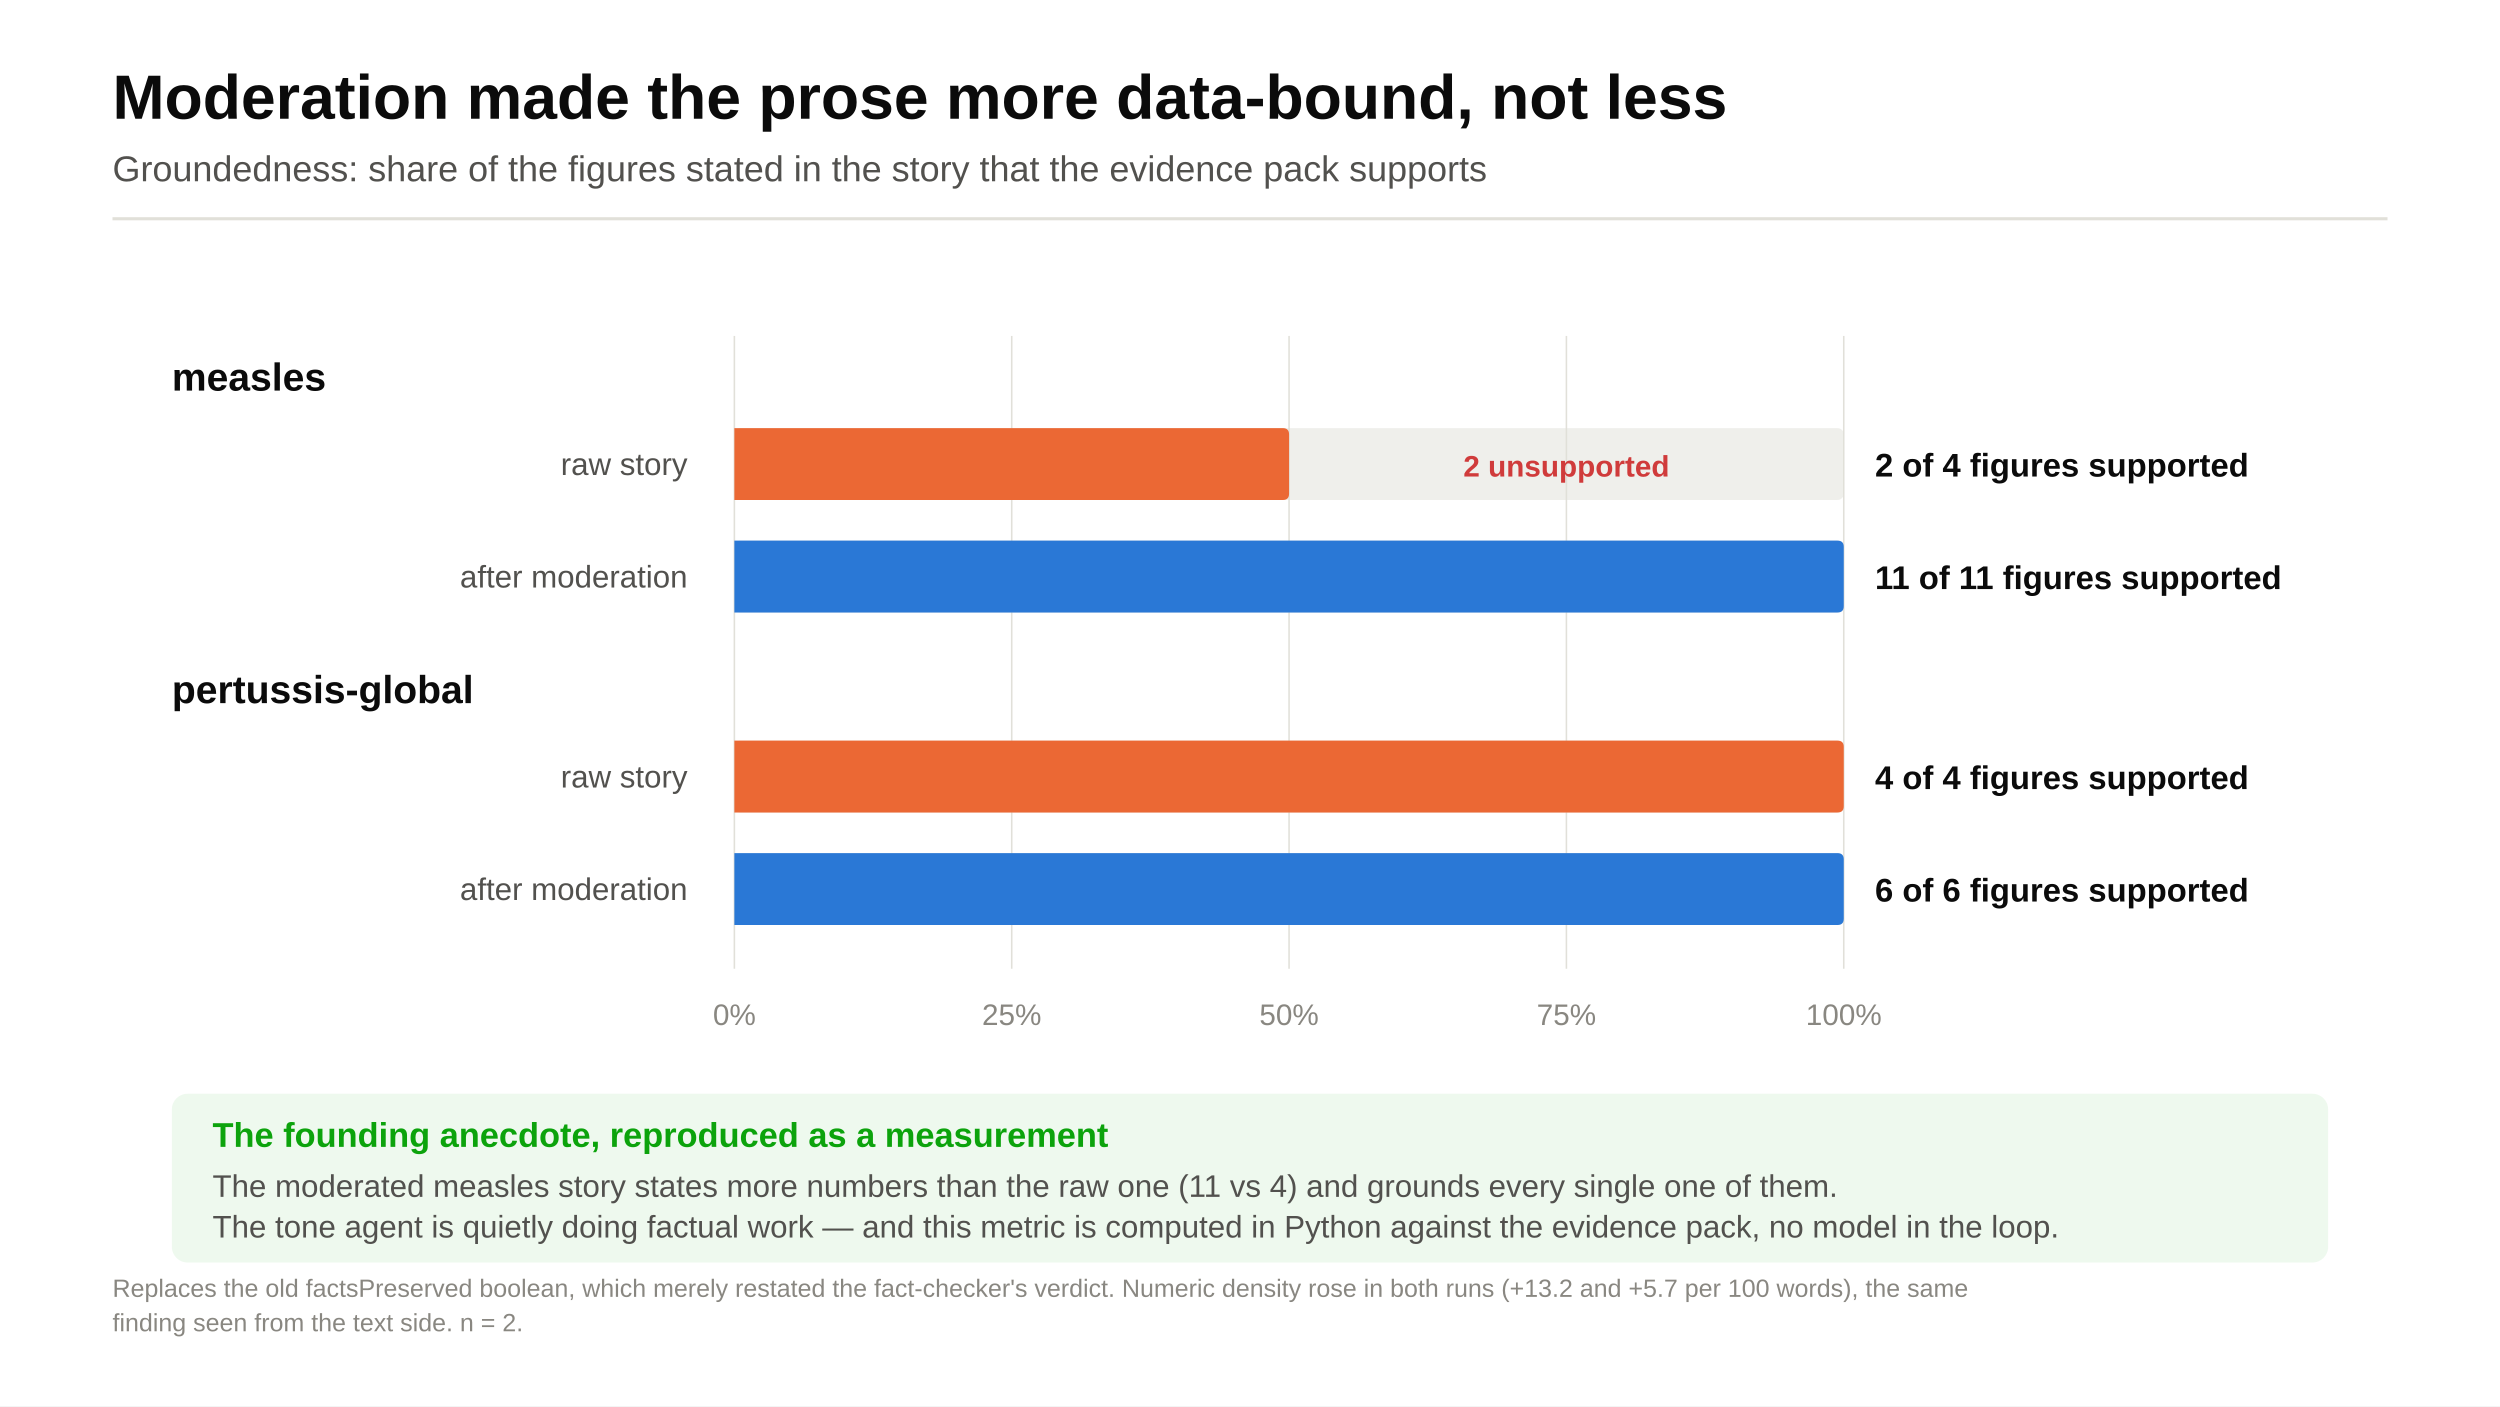
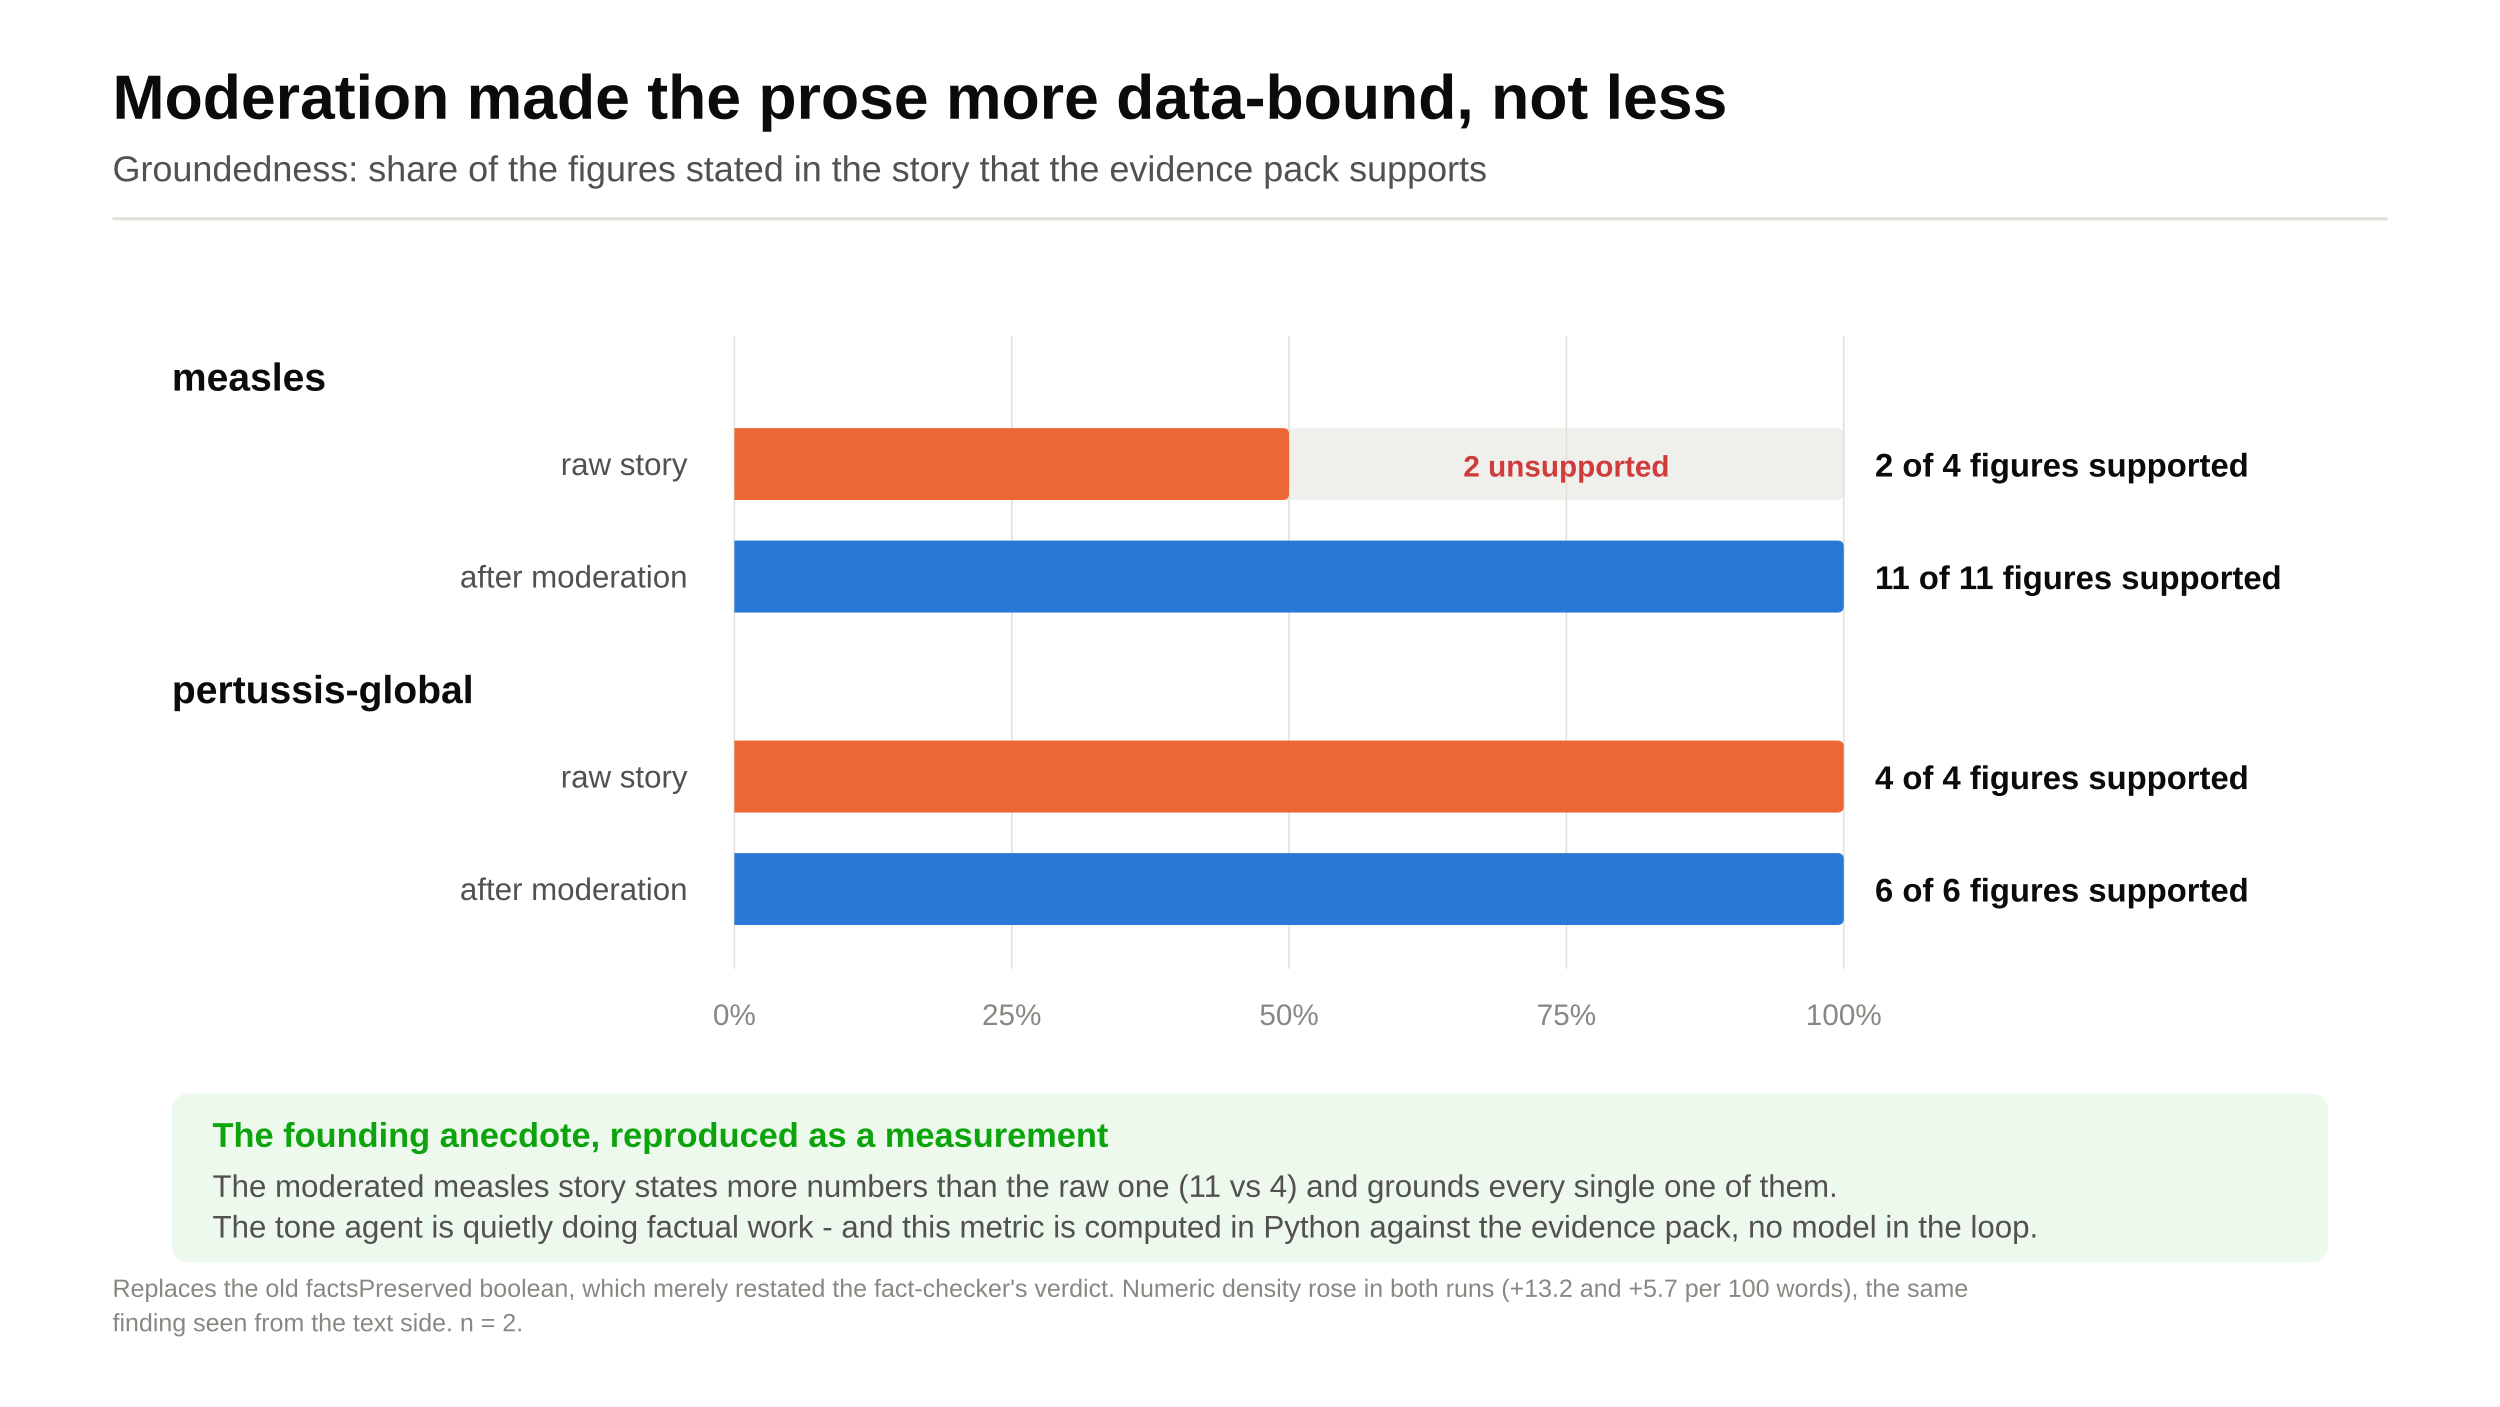
<svg xmlns="http://www.w3.org/2000/svg" width="1600" height="900" viewBox="0 0 1600 900">
  <defs>
    <pattern id="hatch" width="8" height="8" patternTransform="rotate(45)" patternUnits="userSpaceOnUse">
      <rect width="8" height="8" fill="#2a78d6" fill-opacity="0.22" />
      <line x1="0" y1="0" x2="0" y2="8" stroke="#2a78d6" stroke-width="3" />
    </pattern>
    <marker id="arrow" viewBox="0 0 10 10" refX="9" refY="5" markerWidth="7" markerHeight="7" orient="auto-start-reverse">
      <path d="M 0 0 L 10 5 L 0 10 z" fill="#898781" />
    </marker>
    <marker id="arrowblue" viewBox="0 0 10 10" refX="9" refY="5" markerWidth="7" markerHeight="7" orient="auto-start-reverse">
      <path d="M 0 0 L 10 5 L 0 10 z" fill="#2a78d6" />
    </marker>
  </defs>
  <rect width="1600" height="900" fill="#ffffff" />
  <text x="72" y="76" font-family="Arial, 'Helvetica Neue', Helvetica, sans-serif" font-size="40" fill="#0b0b0b" font-weight="bold" text-anchor="start" letter-spacing="0">Moderation made the prose more data-bound, not less</text>
  <text x="72" y="116" font-family="Arial, 'Helvetica Neue', Helvetica, sans-serif" font-size="23" fill="#52514e" font-weight="normal" text-anchor="start" letter-spacing="0">Groundedness: share of the figures stated in the story that the evidence pack supports</text>
  <line x1="72" y1="140" x2="1528" y2="140" stroke="#e1e0d9" stroke-width="2" />
  <line x1="470" y1="215" x2="470" y2="620" stroke="#e1e0d9" stroke-width="1" />
  <text x="470" y="656" font-family="Arial, 'Helvetica Neue', Helvetica, sans-serif" font-size="19" fill="#898781" font-weight="normal" text-anchor="middle" letter-spacing="0">0%</text>
  <line x1="647.5" y1="215" x2="647.5" y2="620" stroke="#e1e0d9" stroke-width="1" />
  <text x="647.5" y="656" font-family="Arial, 'Helvetica Neue', Helvetica, sans-serif" font-size="19" fill="#898781" font-weight="normal" text-anchor="middle" letter-spacing="0">25%</text>
  <line x1="825.0" y1="215" x2="825.0" y2="620" stroke="#e1e0d9" stroke-width="1" />
  <text x="825.0" y="656" font-family="Arial, 'Helvetica Neue', Helvetica, sans-serif" font-size="19" fill="#898781" font-weight="normal" text-anchor="middle" letter-spacing="0">50%</text>
  <line x1="1002.5" y1="215" x2="1002.5" y2="620" stroke="#e1e0d9" stroke-width="1" />
  <text x="1002.5" y="656" font-family="Arial, 'Helvetica Neue', Helvetica, sans-serif" font-size="19" fill="#898781" font-weight="normal" text-anchor="middle" letter-spacing="0">75%</text>
  <line x1="1180.0" y1="215" x2="1180.0" y2="620" stroke="#e1e0d9" stroke-width="1" />
  <text x="1180.0" y="656" font-family="Arial, 'Helvetica Neue', Helvetica, sans-serif" font-size="19" fill="#898781" font-weight="normal" text-anchor="middle" letter-spacing="0">100%</text>
  <text x="110" y="250" font-family="Arial, 'Helvetica Neue', Helvetica, sans-serif" font-size="25" fill="#0b0b0b" font-weight="bold" text-anchor="start" letter-spacing="0">measles</text>
  <text x="440" y="304" font-family="Arial, 'Helvetica Neue', Helvetica, sans-serif" font-size="20" fill="#52514e" font-weight="normal" text-anchor="end" letter-spacing="0">raw story</text>
  <rect x="470" y="274" width="710" height="46" rx="4" fill="#e1e0d9" fill-opacity="0.5" />
  <path d="M 470 274 L 821.0 274 Q 825.0 274 825.0 278 L 825.0 316 Q 825.0 320 821.0 320 L 470 320 Z" fill="#eb6834" fill-opacity="1.0" />
  <text x="1200" y="305" font-family="Arial, 'Helvetica Neue', Helvetica, sans-serif" font-size="21" fill="#0b0b0b" font-weight="bold" text-anchor="start" letter-spacing="0">2 of 4 figures supported</text>
  <text x="1002.5" y="305" font-family="Arial, 'Helvetica Neue', Helvetica, sans-serif" font-size="19" fill="#d03b3b" font-weight="bold" text-anchor="middle" letter-spacing="0">2 unsupported</text>
  <text x="440" y="376" font-family="Arial, 'Helvetica Neue', Helvetica, sans-serif" font-size="20" fill="#52514e" font-weight="normal" text-anchor="end" letter-spacing="0">after moderation</text>
  <rect x="470" y="346" width="710" height="46" rx="4" fill="#e1e0d9" fill-opacity="0.5" />
  <path d="M 470 346 L 1176.0 346 Q 1180.0 346 1180.0 350 L 1180.0 388 Q 1180.0 392 1176.0 392 L 470 392 Z" fill="#2a78d6" fill-opacity="1.0" />
  <text x="1200" y="377" font-family="Arial, 'Helvetica Neue', Helvetica, sans-serif" font-size="21" fill="#0b0b0b" font-weight="bold" text-anchor="start" letter-spacing="0">11 of 11 figures supported</text>
  <text x="110" y="450" font-family="Arial, 'Helvetica Neue', Helvetica, sans-serif" font-size="25" fill="#0b0b0b" font-weight="bold" text-anchor="start" letter-spacing="0">pertussis-global</text>
  <text x="440" y="504" font-family="Arial, 'Helvetica Neue', Helvetica, sans-serif" font-size="20" fill="#52514e" font-weight="normal" text-anchor="end" letter-spacing="0">raw story</text>
  <rect x="470" y="474" width="710" height="46" rx="4" fill="#e1e0d9" fill-opacity="0.5" />
  <path d="M 470 474 L 1176.0 474 Q 1180.0 474 1180.0 478 L 1180.0 516 Q 1180.0 520 1176.0 520 L 470 520 Z" fill="#eb6834" fill-opacity="1.0" />
  <text x="1200" y="505" font-family="Arial, 'Helvetica Neue', Helvetica, sans-serif" font-size="21" fill="#0b0b0b" font-weight="bold" text-anchor="start" letter-spacing="0">4 of 4 figures supported</text>
  <text x="440" y="576" font-family="Arial, 'Helvetica Neue', Helvetica, sans-serif" font-size="20" fill="#52514e" font-weight="normal" text-anchor="end" letter-spacing="0">after moderation</text>
  <rect x="470" y="546" width="710" height="46" rx="4" fill="#e1e0d9" fill-opacity="0.5" />
  <path d="M 470 546 L 1176.0 546 Q 1180.0 546 1180.0 550 L 1180.0 588 Q 1180.0 592 1176.0 592 L 470 592 Z" fill="#2a78d6" fill-opacity="1.0" />
  <text x="1200" y="577" font-family="Arial, 'Helvetica Neue', Helvetica, sans-serif" font-size="21" fill="#0b0b0b" font-weight="bold" text-anchor="start" letter-spacing="0">6 of 6 figures supported</text>
  <rect x="110" y="700" width="1380" height="108" rx="10" fill="#0ca30c" fill-opacity="0.07" />
  <text x="136" y="734" font-family="Arial, 'Helvetica Neue', Helvetica, sans-serif" font-size="22" fill="#0ca30c" font-weight="bold" text-anchor="start" letter-spacing="0">The founding anecdote, reproduced as a measurement</text>
  <text x="136" y="766" font-family="Arial, 'Helvetica Neue', Helvetica, sans-serif" font-size="20" fill="#52514e" font-weight="normal" text-anchor="start" letter-spacing="0">The moderated measles story states more numbers than the raw one (11 vs 4) and grounds every single one of them.</text>
-   <text x="136" y="792" font-family="Arial, 'Helvetica Neue', Helvetica, sans-serif" font-size="20" fill="#52514e" font-weight="normal" text-anchor="start" letter-spacing="0">The tone agent is quietly doing factual work — and this metric is computed in Python against the evidence pack, no model in the loop.</text>
+   <text x="136" y="792" font-family="Arial, 'Helvetica Neue', Helvetica, sans-serif" font-size="20" fill="#52514e" font-weight="normal" text-anchor="start" letter-spacing="0">The tone agent is quietly doing factual work - and this metric is computed in Python against the evidence pack, no model in the loop.</text>
  <text x="72" y="830" font-family="Arial, 'Helvetica Neue', Helvetica, sans-serif" font-size="16" fill="#898781" font-weight="normal" text-anchor="start" letter-spacing="0">Replaces the old factsPreserved boolean, which merely restated the fact-checker's verdict. Numeric density rose in both runs (+13.2 and +5.7 per 100 words), the same</text>
  <text x="72" y="852" font-family="Arial, 'Helvetica Neue', Helvetica, sans-serif" font-size="16" fill="#898781" font-weight="normal" text-anchor="start" letter-spacing="0">finding seen from the text side. n = 2.</text>
</svg>
